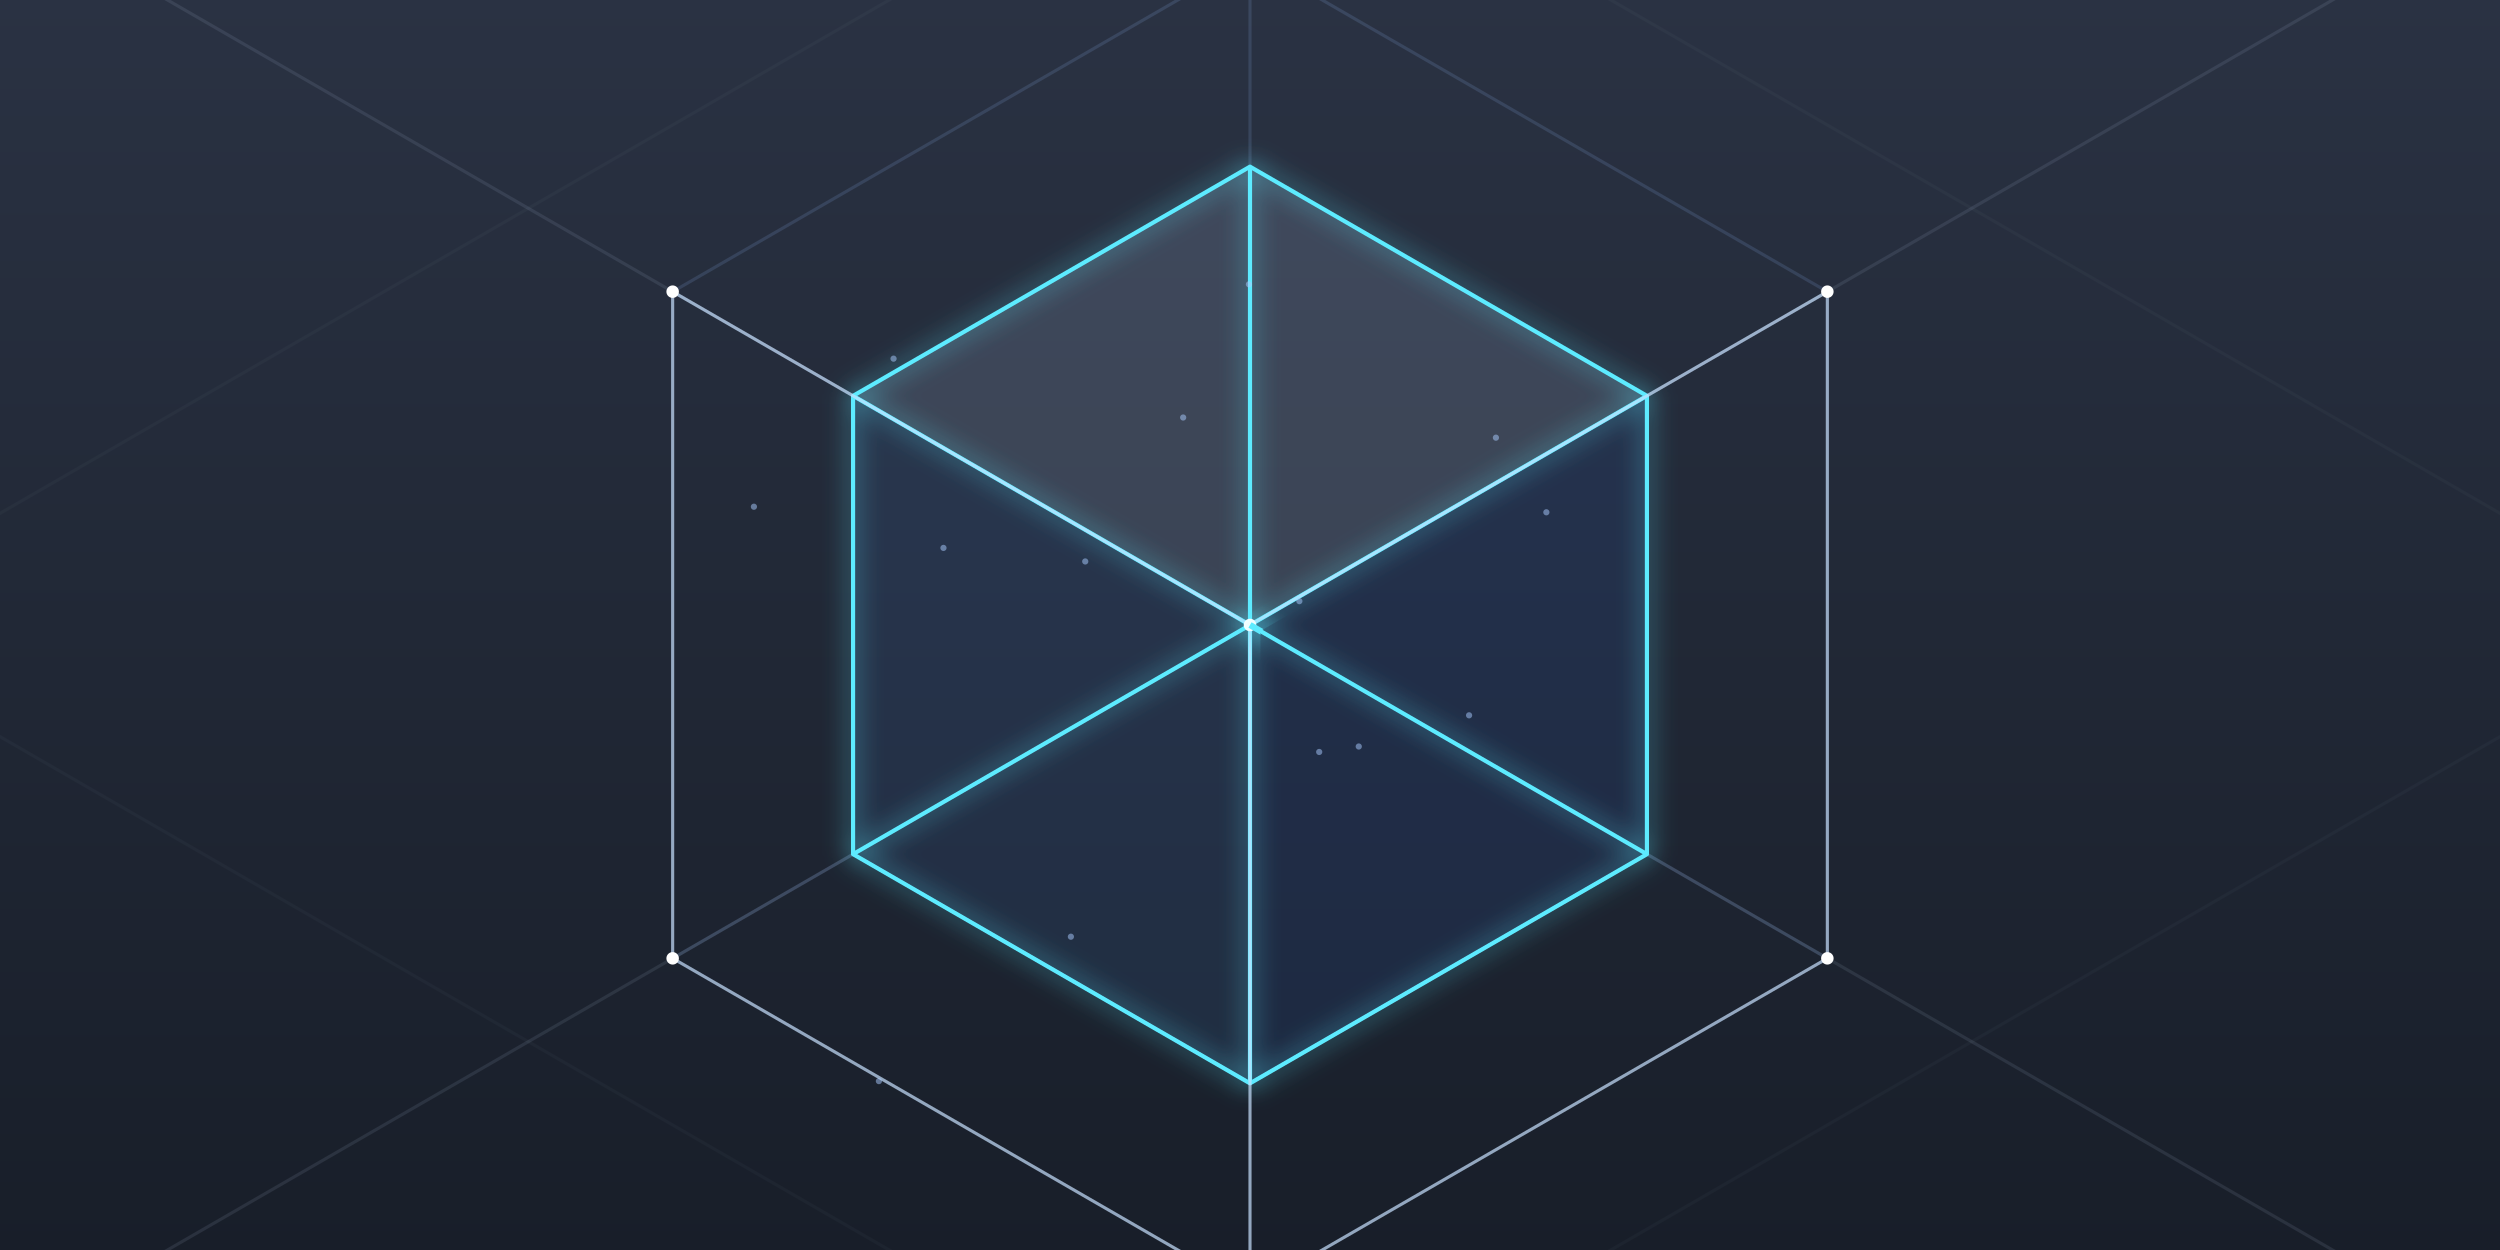
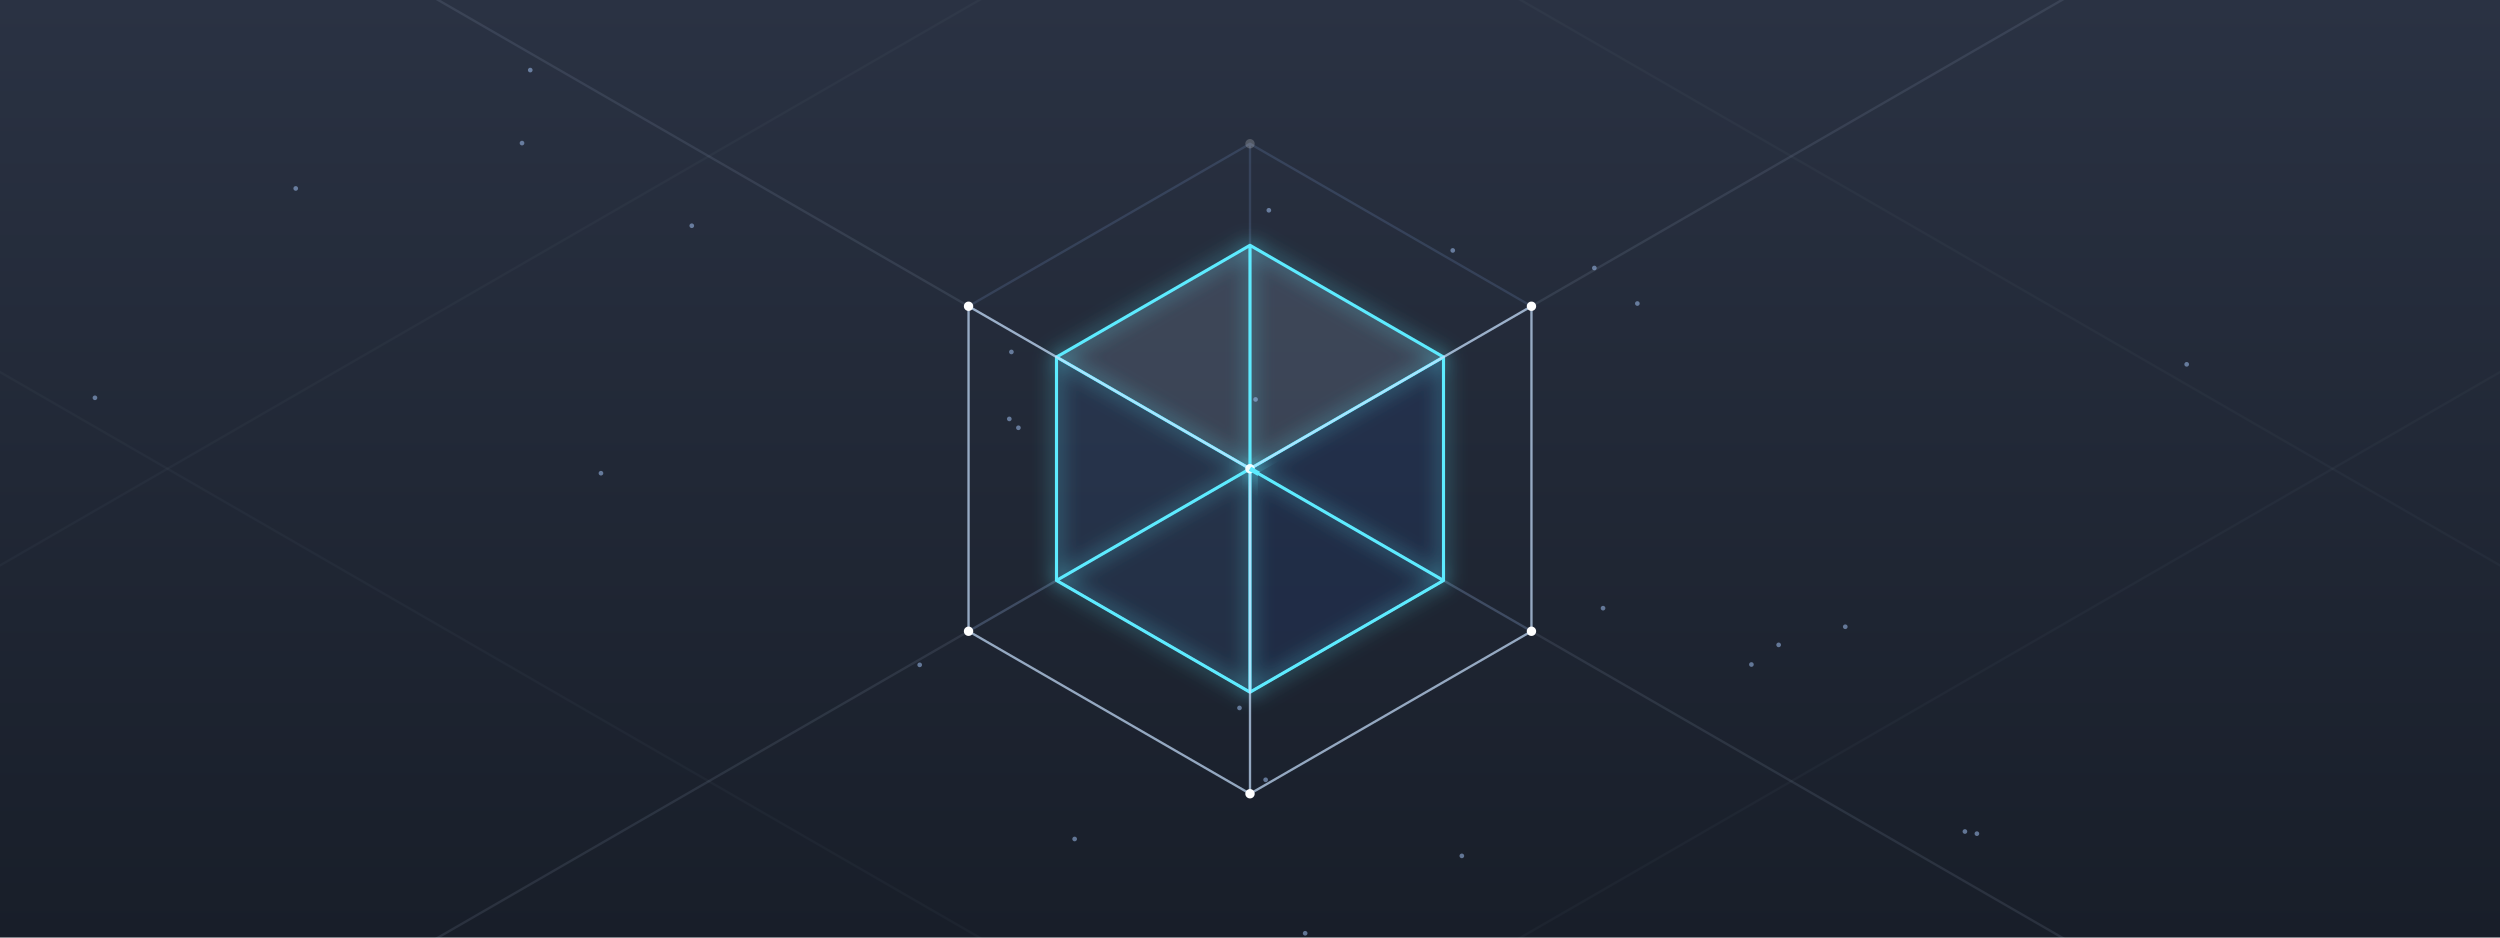
- <svg xmlns="http://www.w3.org/2000/svg" viewBox="0 0 1200 600">
+ <svg xmlns="http://www.w3.org/2000/svg" viewBox="0 0 1600 600">
  <defs>
    <linearGradient id="bgGrad" x1="0%" y1="0%" x2="0%" y2="100%">
      <stop offset="0%" stop-color="#2a3243" />
      <stop offset="100%" stop-color="#181e29" />
    </linearGradient>
    <filter id="glow" x="-50%" y="-50%" width="200%" height="200%">
      <feGaussianBlur stdDeviation="6" result="blur" />
      <feComposite in="SourceGraphic" in2="blur" operator="over" />
    </filter>
  </defs>
  <rect width="100%" height="100%" fill="url(#bgGrad)" />
  <g stroke="rgba(200, 225, 255, 0.1)" stroke-width="1.5">
-     <line x1="-266.025" y1="-200" x2="1466.025" y2="800" />
-     <line x1="1466.025" y1="-200" x2="-266.025" y2="800" />
-     <line x1="-612.435" y1="0" x2="1119.615" y2="1000" opacity="0.3" />
-     <line x1="80.385" y1="-400" x2="1812.435" y2="600" opacity="0.3" />
-     <line x1="1812.435" y1="0" x2="80.385" y2="1000" opacity="0.3" />
-     <line x1="1119.615" y1="-400" x2="-612.435" y2="600" opacity="0.3" />
-     <line x1="-958.845" y1="200" x2="773.205" y2="1200" opacity="0.3" />
-     <line x1="426.795" y1="-600" x2="2158.845" y2="400" opacity="0.3" />
-     <line x1="2158.845" y1="200" x2="426.795" y2="1200" opacity="0.3" />
-     <line x1="773.205" y1="-600" x2="-958.845" y2="400" opacity="0.3" />
-     <line x1="-1305.255" y1="400" x2="426.795" y2="1400" opacity="0.3" />
-     <line x1="773.205" y1="-800" x2="2505.255" y2="200" opacity="0.3" />
-     <line x1="2505.255" y1="400" x2="773.205" y2="1400" opacity="0.3" />
-     <line x1="426.795" y1="-800" x2="-1305.255" y2="200" opacity="0.3" />
+     <line x1="-499.038" y1="-450" x2="2099.038" y2="1050" />
+     <line x1="2099.038" y1="-450" x2="-499.038" y2="1050" />
+     <line x1="-845.447" y1="-250" x2="1752.628" y2="1250" opacity="0.3" />
+     <line x1="-152.628" y1="-650" x2="2445.448" y2="850" opacity="0.3" />
+     <line x1="2445.448" y1="-250" x2="-152.628" y2="1250" opacity="0.3" />
+     <line x1="1752.628" y1="-650" x2="-845.447" y2="850" opacity="0.3" />
+     <line x1="-1191.858" y1="-50" x2="1406.218" y2="1450" opacity="0.3" />
+     <line x1="193.782" y1="-850" x2="2791.858" y2="650" opacity="0.3" />
+     <line x1="2791.858" y1="-50" x2="193.782" y2="1450" opacity="0.3" />
+     <line x1="1406.218" y1="-850" x2="-1191.858" y2="650" opacity="0.3" />
+     <line x1="-1538.267" y1="150" x2="1059.807" y2="1650" opacity="0.3" />
+     <line x1="540.192" y1="-1050" x2="3138.267" y2="450" opacity="0.3" />
+     <line x1="3138.267" y1="150" x2="540.192" y2="1650" opacity="0.3" />
+     <line x1="1059.807" y1="-1050" x2="-1538.267" y2="450" opacity="0.3" />
+     <line x1="-1884.678" y1="350" x2="713.398" y2="1850" opacity="0.3" />
+     <line x1="886.602" y1="-1250" x2="3484.678" y2="250" opacity="0.3" />
+     <line x1="3484.678" y1="350" x2="886.602" y2="1850" opacity="0.3" />
+     <line x1="713.398" y1="-1250" x2="-1884.678" y2="250" opacity="0.3" />
  </g>
  <defs>
    <mask id="front-mask">
-       <path d="M 877.128 460 L 600 620 M 600 620 L 322.872 460 M 877.128 140 L 600 300 M 600 300 L 322.872 140 M 877.128 460 L 877.128 140 M 322.872 460 L 322.872 140 M 600 620 L 600 300 " stroke="#ffffff" stroke-width="10" stroke-linecap="round" stroke-linejoin="round" fill="none" />
+       <path d="M 980.133 404 L 800 508 M 800 508 L 619.867 404 M 980.133 196 L 800 300 M 800 300 L 619.867 196 M 980.133 404 L 980.133 196 M 619.867 404 L 619.867 196 M 800 508 L 800 300 " stroke="#ffffff" stroke-width="10" stroke-linecap="round" stroke-linejoin="round" fill="none" />
    </mask>
  </defs>
-   <path d="M 600 300 L 877.128 460 M 322.872 460 L 600 300 M 600 -20 L 877.128 140 M 322.872 140 L 600 -20 M 600 300 L 600 -20 " fill="none" stroke="rgba(150, 190, 255, 0.15)" stroke-width="1.5" stroke-linecap="round" stroke-linejoin="round" />
+   <path d="M 800 300 L 980.133 404 M 619.867 404 L 800 300 M 800 92 L 980.133 196 M 619.867 196 L 800 92 M 800 300 L 800 92 " fill="none" stroke="rgba(150, 190, 255, 0.15)" stroke-width="1.5" stroke-linecap="round" stroke-linejoin="round" />
  <g>
    <animateTransform attributeName="transform" type="translate" values="0,0; 0,-8; 0,0" dur="6s" repeatCount="indefinite" />
-     <path d="M 600 300 L 790.525 410 M 409.474 410 L 600 300 M 600 80 L 790.525 190 M 409.474 190 L 600 80 M 600 300 L 600 80 " fill="none" stroke="rgba(150, 190, 255, 0.15)" stroke-width="1.5" stroke-linecap="round" stroke-linejoin="round" />
-     <polygon points="600,80 790.525,190 600,300 409.474,190" fill="rgba(200, 225, 255, 0.15)" stroke="none" />
-     <polygon points="409.474,190 600,300 600,520 409.474,410" fill="rgba(80, 150, 255, 0.1)" stroke="none" />
-     <polygon points="600,300 790.525,190 790.525,410 600,520" fill="rgba(40, 90, 180, 0.15)" stroke="none" />
-     <path d="M 790.525 410 L 600 520 M 600 520 L 409.474 410 M 790.525 190 L 600 300 M 600 300 L 409.474 190 M 790.525 410 L 790.525 190 M 409.474 410 L 409.474 190 M 600 520 L 600 300 " fill="none" stroke="rgba(200, 225, 255, 0.6)" stroke-width="1.5" stroke-linecap="round" stroke-linejoin="round" />
-     <path d="M 600 300 L 790.525 410 M 409.474 410 L 600 300 M 600 80 L 790.525 190 M 409.474 190 L 600 80 M 600 300 L 600 80 M 790.525 410 L 600 520 M 600 520 L 409.474 410 M 790.525 190 L 600 300 M 600 300 L 409.474 190 M 790.525 410 L 790.525 190 M 409.474 410 L 409.474 190 M 600 520 L 600 300 " fill="none" stroke="#5debff" stroke-width="2" filter="url(#glow)" stroke-linecap="round" stroke-linejoin="round">
+     <path d="M 800 300 L 923.842 371.5 M 676.158 371.5 L 800 300 M 800 157 L 923.842 228.5 M 676.158 228.5 L 800 157 M 800 300 L 800 157 " fill="none" stroke="rgba(150, 190, 255, 0.15)" stroke-width="1.5" stroke-linecap="round" stroke-linejoin="round" />
+     <polygon points="800,157 923.842,228.5 800,300 676.158,228.5" fill="rgba(200, 225, 255, 0.15)" stroke="none" />
+     <polygon points="676.158,228.5 800,300 800,443 676.158,371.5" fill="rgba(80, 150, 255, 0.1)" stroke="none" />
+     <polygon points="800,300 923.842,228.5 923.842,371.5 800,443" fill="rgba(40, 90, 180, 0.15)" stroke="none" />
+     <path d="M 923.842 371.5 L 800 443 M 800 443 L 676.158 371.5 M 923.842 228.5 L 800 300 M 800 300 L 676.158 228.5 M 923.842 371.5 L 923.842 228.5 M 676.158 371.5 L 676.158 228.5 M 800 443 L 800 300 " fill="none" stroke="rgba(200, 225, 255, 0.6)" stroke-width="1.5" stroke-linecap="round" stroke-linejoin="round" />
+     <path d="M 800 300 L 923.842 371.5 M 676.158 371.5 L 800 300 M 800 157 L 923.842 228.5 M 676.158 228.5 L 800 157 M 800 300 L 800 157 M 923.842 371.5 L 800 443 M 800 443 L 676.158 371.5 M 923.842 228.5 L 800 300 M 800 300 L 676.158 228.5 M 923.842 371.5 L 923.842 228.5 M 676.158 371.5 L 676.158 228.5 M 800 443 L 800 300 " fill="none" stroke="#5debff" stroke-width="2" filter="url(#glow)" stroke-linecap="round" stroke-linejoin="round">
      <animate attributeName="opacity" values="0.1; 0.6; 0.1" dur="3s" repeatCount="indefinite" />
    </path>
  </g>
-   <path d="M 877.128 460 L 600 620 M 600 620 L 322.872 460 M 877.128 140 L 600 300 M 600 300 L 322.872 140 M 877.128 460 L 877.128 140 M 322.872 460 L 322.872 140 M 600 620 L 600 300 " fill="none" stroke="rgba(200, 225, 255, 0.7)" stroke-width="1.5" stroke-linecap="round" stroke-linejoin="round" />
-   <circle cx="600" cy="300" r="3" fill="#ffffff" stroke="none" opacity="0.2" />
-   <circle cx="877.128" cy="460" r="3" fill="#ffffff" stroke="none" opacity="1" />
-   <circle cx="600" cy="620" r="3" fill="#ffffff" stroke="none" opacity="1" />
-   <circle cx="322.872" cy="460" r="3" fill="#ffffff" stroke="none" opacity="1" />
-   <circle cx="600" cy="-20" r="3" fill="#ffffff" stroke="none" opacity="0.2" />
-   <circle cx="877.128" cy="140" r="3" fill="#ffffff" stroke="none" opacity="1" />
-   <circle cx="600" cy="300" r="3" fill="#ffffff" stroke="none" opacity="1" />
-   <circle cx="322.872" cy="140" r="3" fill="#ffffff" stroke="none" opacity="1" />
-   <path id="pulse-bright" d="M 600 300 L 877.128 460 L 600 620 L 322.872 460 L 600 300 L 600 -20 L 877.128 140 L 600 300 L 322.872 140 L 600 -20 " fill="none" mask="url(#front-mask)" stroke="#5debff" stroke-width="3" filter="url(#glow)" stroke-dasharray="150 1500">
-     <animate attributeName="stroke-dashoffset" values="1650;0" dur="4s" repeatCount="indefinite" />
+   <path d="M 980.133 404 L 800 508 M 800 508 L 619.867 404 M 980.133 196 L 800 300 M 800 300 L 619.867 196 M 980.133 404 L 980.133 196 M 619.867 404 L 619.867 196 M 800 508 L 800 300 " fill="none" stroke="rgba(200, 225, 255, 0.7)" stroke-width="1.5" stroke-linecap="round" stroke-linejoin="round" />
+   <circle cx="800" cy="300" r="3" fill="#ffffff" stroke="none" opacity="0.2" />
+   <circle cx="980.133" cy="404" r="3" fill="#ffffff" stroke="none" opacity="1" />
+   <circle cx="800" cy="508" r="3" fill="#ffffff" stroke="none" opacity="1" />
+   <circle cx="619.867" cy="404" r="3" fill="#ffffff" stroke="none" opacity="1" />
+   <circle cx="800" cy="92" r="3" fill="#ffffff" stroke="none" opacity="0.2" />
+   <circle cx="980.133" cy="196" r="3" fill="#ffffff" stroke="none" opacity="1" />
+   <circle cx="800" cy="300" r="3" fill="#ffffff" stroke="none" opacity="1" />
+   <circle cx="619.867" cy="196" r="3" fill="#ffffff" stroke="none" opacity="1" />
+   <path id="pulse-bright" d="M 800 300 L 980.133 404 L 800 508 L 619.867 404 L 800 300 L 800 92 L 980.133 196 L 800 300 L 619.867 196 L 800 92 " fill="none" mask="url(#front-mask)" stroke="#5debff" stroke-width="3" filter="url(#glow)" stroke-dasharray="100 1000">
+     <animate attributeName="stroke-dashoffset" values="1100;0" dur="4s" repeatCount="indefinite" />
  </path>
-   <circle cx="520.918" cy="269.497" r="1.5" fill="#aaccff" opacity="0.5">
-     <animate attributeName="cy" values="269.497;239.497;269.497" dur="4.607s" repeatCount="indefinite" />
-     <animate attributeName="opacity" values="0;0.8;0" dur="4.607s" repeatCount="indefinite" />
+   <circle cx="189.272" cy="120.603" r="1.5" fill="#aaccff" opacity="0.5">
+     <animate attributeName="cy" values="120.603;90.603;120.603" dur="4.513s" repeatCount="indefinite" />
+     <animate attributeName="opacity" values="0;0.8;0" dur="4.513s" repeatCount="indefinite" />
  </circle>
-   <circle cx="718.042" cy="210.084" r="1.5" fill="#aaccff" opacity="0.5">
-     <animate attributeName="cy" values="210.084;180.084;210.084" dur="6.682s" repeatCount="indefinite" />
-     <animate attributeName="opacity" values="0;0.8;0" dur="6.682s" repeatCount="indefinite" />
+   <circle cx="1399.472" cy="233.173" r="1.5" fill="#aaccff" opacity="0.5">
+     <animate attributeName="cy" values="233.173;203.173;233.173" dur="6.866s" repeatCount="indefinite" />
+     <animate attributeName="opacity" values="0;0.8;0" dur="6.866s" repeatCount="indefinite" />
  </circle>
-   <circle cx="742.257" cy="245.894" r="1.5" fill="#aaccff" opacity="0.5">
-     <animate attributeName="cy" values="245.894;215.894;245.894" dur="6.246s" repeatCount="indefinite" />
-     <animate attributeName="opacity" values="0;0.8;0" dur="6.246s" repeatCount="indefinite" />
+   <circle cx="334.09" cy="91.575" r="1.5" fill="#aaccff" opacity="0.5">
+     <animate attributeName="cy" values="91.575;61.575;91.575" dur="5.165s" repeatCount="indefinite" />
+     <animate attributeName="opacity" values="0;0.8;0" dur="5.165s" repeatCount="indefinite" />
  </circle>
-   <circle cx="361.882" cy="243.231" r="1.5" fill="#aaccff" opacity="0.5">
-     <animate attributeName="cy" values="243.231;213.231;243.231" dur="3.161s" repeatCount="indefinite" />
-     <animate attributeName="opacity" values="0;0.8;0" dur="3.161s" repeatCount="indefinite" />
+   <circle cx="60.764" cy="254.595" r="1.5" fill="#aaccff" opacity="0.5">
+     <animate attributeName="cy" values="254.595;224.595;254.595" dur="3.401s" repeatCount="indefinite" />
+     <animate attributeName="opacity" values="0;0.8;0" dur="3.401s" repeatCount="indefinite" />
  </circle>
-   <circle cx="567.917" cy="200.407" r="1.5" fill="#aaccff" opacity="0.5">
-     <animate attributeName="cy" values="200.407;170.407;200.407" dur="5.067s" repeatCount="indefinite" />
-     <animate attributeName="opacity" values="0;0.8;0" dur="5.067s" repeatCount="indefinite" />
+   <circle cx="1337.549" cy="729.638" r="1.5" fill="#aaccff" opacity="0.5">
+     <animate attributeName="cy" values="729.638;699.638;729.638" dur="4.468s" repeatCount="indefinite" />
+     <animate attributeName="opacity" values="0;0.8;0" dur="4.468s" repeatCount="indefinite" />
  </circle>
-   <circle cx="619.703" cy="604.735" r="1.5" fill="#aaccff" opacity="0.5">
-     <animate attributeName="cy" values="604.735;574.735;604.735" dur="4.677s" repeatCount="indefinite" />
-     <animate attributeName="opacity" values="0;0.8;0" dur="4.677s" repeatCount="indefinite" />
+   <circle cx="1180.975" cy="401.12" r="1.5" fill="#aaccff" opacity="0.5">
+     <animate attributeName="cy" values="401.12;371.12;401.12" dur="3.358s" repeatCount="indefinite" />
+     <animate attributeName="opacity" values="0;0.8;0" dur="3.358s" repeatCount="indefinite" />
  </circle>
-   <circle cx="514.027" cy="449.622" r="1.5" fill="#aaccff" opacity="0.5">
-     <animate attributeName="cy" values="449.622;419.622;449.622" dur="3.604s" repeatCount="indefinite" />
-     <animate attributeName="opacity" values="0;0.8;0" dur="3.604s" repeatCount="indefinite" />
+   <circle cx="803.567" cy="255.635" r="1.5" fill="#aaccff" opacity="0.5">
+     <animate attributeName="cy" values="255.635;225.635;255.635" dur="5.929s" repeatCount="indefinite" />
+     <animate attributeName="opacity" values="0;0.8;0" dur="5.929s" repeatCount="indefinite" />
  </circle>
-   <circle cx="705.157" cy="343.354" r="1.5" fill="#aaccff" opacity="0.5">
-     <animate attributeName="cy" values="343.354;313.354;343.354" dur="6.199s" repeatCount="indefinite" />
-     <animate attributeName="opacity" values="0;0.8;0" dur="6.199s" repeatCount="indefinite" />
+   <circle cx="810.003" cy="499.063" r="1.5" fill="#aaccff" opacity="0.5">
+     <animate attributeName="cy" values="499.063;469.063;499.063" dur="3.72s" repeatCount="indefinite" />
+     <animate attributeName="opacity" values="0;0.8;0" dur="3.72s" repeatCount="indefinite" />
  </circle>
-   <circle cx="428.906" cy="172.158" r="1.5" fill="#aaccff" opacity="0.5">
-     <animate attributeName="cy" values="172.158;142.158;172.158" dur="3.15s" repeatCount="indefinite" />
-     <animate attributeName="opacity" values="0;0.8;0" dur="3.15s" repeatCount="indefinite" />
+   <circle cx="602.164" cy="-75.133" r="1.5" fill="#aaccff" opacity="0.5">
+     <animate attributeName="cy" values="-75.133;-105.133;-75.133" dur="4.621s" repeatCount="indefinite" />
+     <animate attributeName="opacity" values="0;0.8;0" dur="4.621s" repeatCount="indefinite" />
  </circle>
-   <circle cx="652.206" cy="358.323" r="1.5" fill="#aaccff" opacity="0.5">
-     <animate attributeName="cy" values="358.323;328.323;358.323" dur="5.066s" repeatCount="indefinite" />
-     <animate attributeName="opacity" values="0;0.8;0" dur="5.066s" repeatCount="indefinite" />
+   <circle cx="1025.951" cy="389.225" r="1.5" fill="#aaccff" opacity="0.5">
+     <animate attributeName="cy" values="389.225;359.225;389.225" dur="4.837s" repeatCount="indefinite" />
+     <animate attributeName="opacity" values="0;0.8;0" dur="4.837s" repeatCount="indefinite" />
  </circle>
-   <circle cx="452.863" cy="263.001" r="1.5" fill="#aaccff" opacity="0.5">
-     <animate attributeName="cy" values="263.001;233.001;263.001" dur="3.17s" repeatCount="indefinite" />
-     <animate attributeName="opacity" values="0;0.8;0" dur="3.17s" repeatCount="indefinite" />
+   <circle cx="442.737" cy="144.469" r="1.5" fill="#aaccff" opacity="0.5">
+     <animate attributeName="cy" values="144.469;114.469;144.469" dur="3.104s" repeatCount="indefinite" />
+     <animate attributeName="opacity" values="0;0.8;0" dur="3.104s" repeatCount="indefinite" />
  </circle>
-   <circle cx="421.868" cy="518.931" r="1.5" fill="#aaccff" opacity="0.5">
-     <animate attributeName="cy" values="518.931;488.931;518.931" dur="4.021s" repeatCount="indefinite" />
-     <animate attributeName="opacity" values="0;0.8;0" dur="4.021s" repeatCount="indefinite" />
+   <circle cx="647.295" cy="225.249" r="1.5" fill="#aaccff" opacity="0.5">
+     <animate attributeName="cy" values="225.249;195.249;225.249" dur="4.558s" repeatCount="indefinite" />
+     <animate attributeName="opacity" values="0;0.8;0" dur="4.558s" repeatCount="indefinite" />
  </circle>
-   <circle cx="623.698" cy="288.558" r="1.5" fill="#aaccff" opacity="0.5">
-     <animate attributeName="cy" values="288.558;258.558;288.558" dur="5.872s" repeatCount="indefinite" />
-     <animate attributeName="opacity" values="0;0.8;0" dur="5.872s" repeatCount="indefinite" />
+   <circle cx="793.275" cy="453.084" r="1.5" fill="#aaccff" opacity="0.5">
+     <animate attributeName="cy" values="453.084;423.084;453.084" dur="6.233s" repeatCount="indefinite" />
+     <animate attributeName="opacity" values="0;0.8;0" dur="6.233s" repeatCount="indefinite" />
  </circle>
-   <circle cx="599.493" cy="136.466" r="1.5" fill="#aaccff" opacity="0.5">
-     <animate attributeName="cy" values="136.466;106.466;136.466" dur="6.018s" repeatCount="indefinite" />
-     <animate attributeName="opacity" values="0;0.8;0" dur="6.018s" repeatCount="indefinite" />
+   <circle cx="384.614" cy="302.847" r="1.5" fill="#aaccff" opacity="0.5">
+     <animate attributeName="cy" values="302.847;272.847;302.847" dur="3.08s" repeatCount="indefinite" />
+     <animate attributeName="opacity" values="0;0.8;0" dur="3.08s" repeatCount="indefinite" />
  </circle>
-   <circle cx="633.216" cy="360.942" r="1.5" fill="#aaccff" opacity="0.5">
-     <animate attributeName="cy" values="360.942;330.942;360.942" dur="3.894s" repeatCount="indefinite" />
-     <animate attributeName="opacity" values="0;0.8;0" dur="3.894s" repeatCount="indefinite" />
+   <circle cx="1257.546" cy="532.169" r="1.5" fill="#aaccff" opacity="0.5">
+     <animate attributeName="cy" values="532.169;502.169;532.169" dur="4.634s" repeatCount="indefinite" />
+     <animate attributeName="opacity" values="0;0.8;0" dur="4.634s" repeatCount="indefinite" />
+   </circle>
+   <circle cx="687.777" cy="536.949" r="1.5" fill="#aaccff" opacity="0.5">
+     <animate attributeName="cy" values="536.949;506.949;536.949" dur="5s" repeatCount="indefinite" />
+     <animate attributeName="opacity" values="0;0.8;0" dur="5s" repeatCount="indefinite" />
+   </circle>
+   <circle cx="935.578" cy="547.764" r="1.5" fill="#aaccff" opacity="0.5">
+     <animate attributeName="cy" values="547.764;517.764;547.764" dur="4.633s" repeatCount="indefinite" />
+     <animate attributeName="opacity" values="0;0.8;0" dur="4.633s" repeatCount="indefinite" />
+   </circle>
+   <circle cx="835.299" cy="597.292" r="1.5" fill="#aaccff" opacity="0.5">
+     <animate attributeName="cy" values="597.292;567.292;597.292" dur="6.481s" repeatCount="indefinite" />
+     <animate attributeName="opacity" values="0;0.8;0" dur="6.481s" repeatCount="indefinite" />
+   </circle>
+   <circle cx="1020.383" cy="171.516" r="1.5" fill="#aaccff" opacity="0.5">
+     <animate attributeName="cy" values="171.516;141.516;171.516" dur="6.901s" repeatCount="indefinite" />
+     <animate attributeName="opacity" values="0;0.8;0" dur="6.901s" repeatCount="indefinite" />
+   </circle>
+   <circle cx="1265.216" cy="533.539" r="1.5" fill="#aaccff" opacity="0.5">
+     <animate attributeName="cy" values="533.539;503.539;533.539" dur="4.507s" repeatCount="indefinite" />
+     <animate attributeName="opacity" values="0;0.8;0" dur="4.507s" repeatCount="indefinite" />
+   </circle>
+   <circle cx="812.057" cy="134.578" r="1.5" fill="#aaccff" opacity="0.5">
+     <animate attributeName="cy" values="134.578;104.578;134.578" dur="6.186s" repeatCount="indefinite" />
+     <animate attributeName="opacity" values="0;0.8;0" dur="6.186s" repeatCount="indefinite" />
+   </circle>
+   <circle cx="1047.911" cy="194.253" r="1.5" fill="#aaccff" opacity="0.5">
+     <animate attributeName="cy" values="194.253;164.253;194.253" dur="6.574s" repeatCount="indefinite" />
+     <animate attributeName="opacity" values="0;0.8;0" dur="6.574s" repeatCount="indefinite" />
+   </circle>
+   <circle cx="1233.152" cy="720.826" r="1.5" fill="#aaccff" opacity="0.5">
+     <animate attributeName="cy" values="720.826;690.826;720.826" dur="6.006s" repeatCount="indefinite" />
+     <animate attributeName="opacity" values="0;0.8;0" dur="6.006s" repeatCount="indefinite" />
+   </circle>
+   <circle cx="1138.337" cy="412.721" r="1.5" fill="#aaccff" opacity="0.5">
+     <animate attributeName="cy" values="412.721;382.721;412.721" dur="3.402s" repeatCount="indefinite" />
+     <animate attributeName="opacity" values="0;0.8;0" dur="3.402s" repeatCount="indefinite" />
+   </circle>
+   <circle cx="1120.906" cy="425.287" r="1.5" fill="#aaccff" opacity="0.5">
+     <animate attributeName="cy" values="425.287;395.287;425.287" dur="6.183s" repeatCount="indefinite" />
+     <animate attributeName="opacity" values="0;0.8;0" dur="6.183s" repeatCount="indefinite" />
+   </circle>
+   <circle cx="651.782" cy="273.777" r="1.5" fill="#aaccff" opacity="0.5">
+     <animate attributeName="cy" values="273.777;243.777;273.777" dur="3.003s" repeatCount="indefinite" />
+     <animate attributeName="opacity" values="0;0.8;0" dur="3.003s" repeatCount="indefinite" />
+   </circle>
+   <circle cx="588.599" cy="425.506" r="1.5" fill="#aaccff" opacity="0.5">
+     <animate attributeName="cy" values="425.506;395.506;425.506" dur="4.642s" repeatCount="indefinite" />
+     <animate attributeName="opacity" values="0;0.8;0" dur="4.642s" repeatCount="indefinite" />
+   </circle>
+   <circle cx="339.36" cy="44.854" r="1.5" fill="#aaccff" opacity="0.5">
+     <animate attributeName="cy" values="44.854;14.854;44.854" dur="6.699s" repeatCount="indefinite" />
+     <animate attributeName="opacity" values="0;0.8;0" dur="6.699s" repeatCount="indefinite" />
+   </circle>
+   <circle cx="929.765" cy="160.278" r="1.5" fill="#aaccff" opacity="0.5">
+     <animate attributeName="cy" values="160.278;130.278;160.278" dur="3.047s" repeatCount="indefinite" />
+     <animate attributeName="opacity" values="0;0.8;0" dur="3.047s" repeatCount="indefinite" />
+   </circle>
+   <circle cx="645.955" cy="268.108" r="1.5" fill="#aaccff" opacity="0.5">
+     <animate attributeName="cy" values="268.108;238.108;268.108" dur="4.815s" repeatCount="indefinite" />
+     <animate attributeName="opacity" values="0;0.8;0" dur="4.815s" repeatCount="indefinite" />
  </circle>
</svg>
